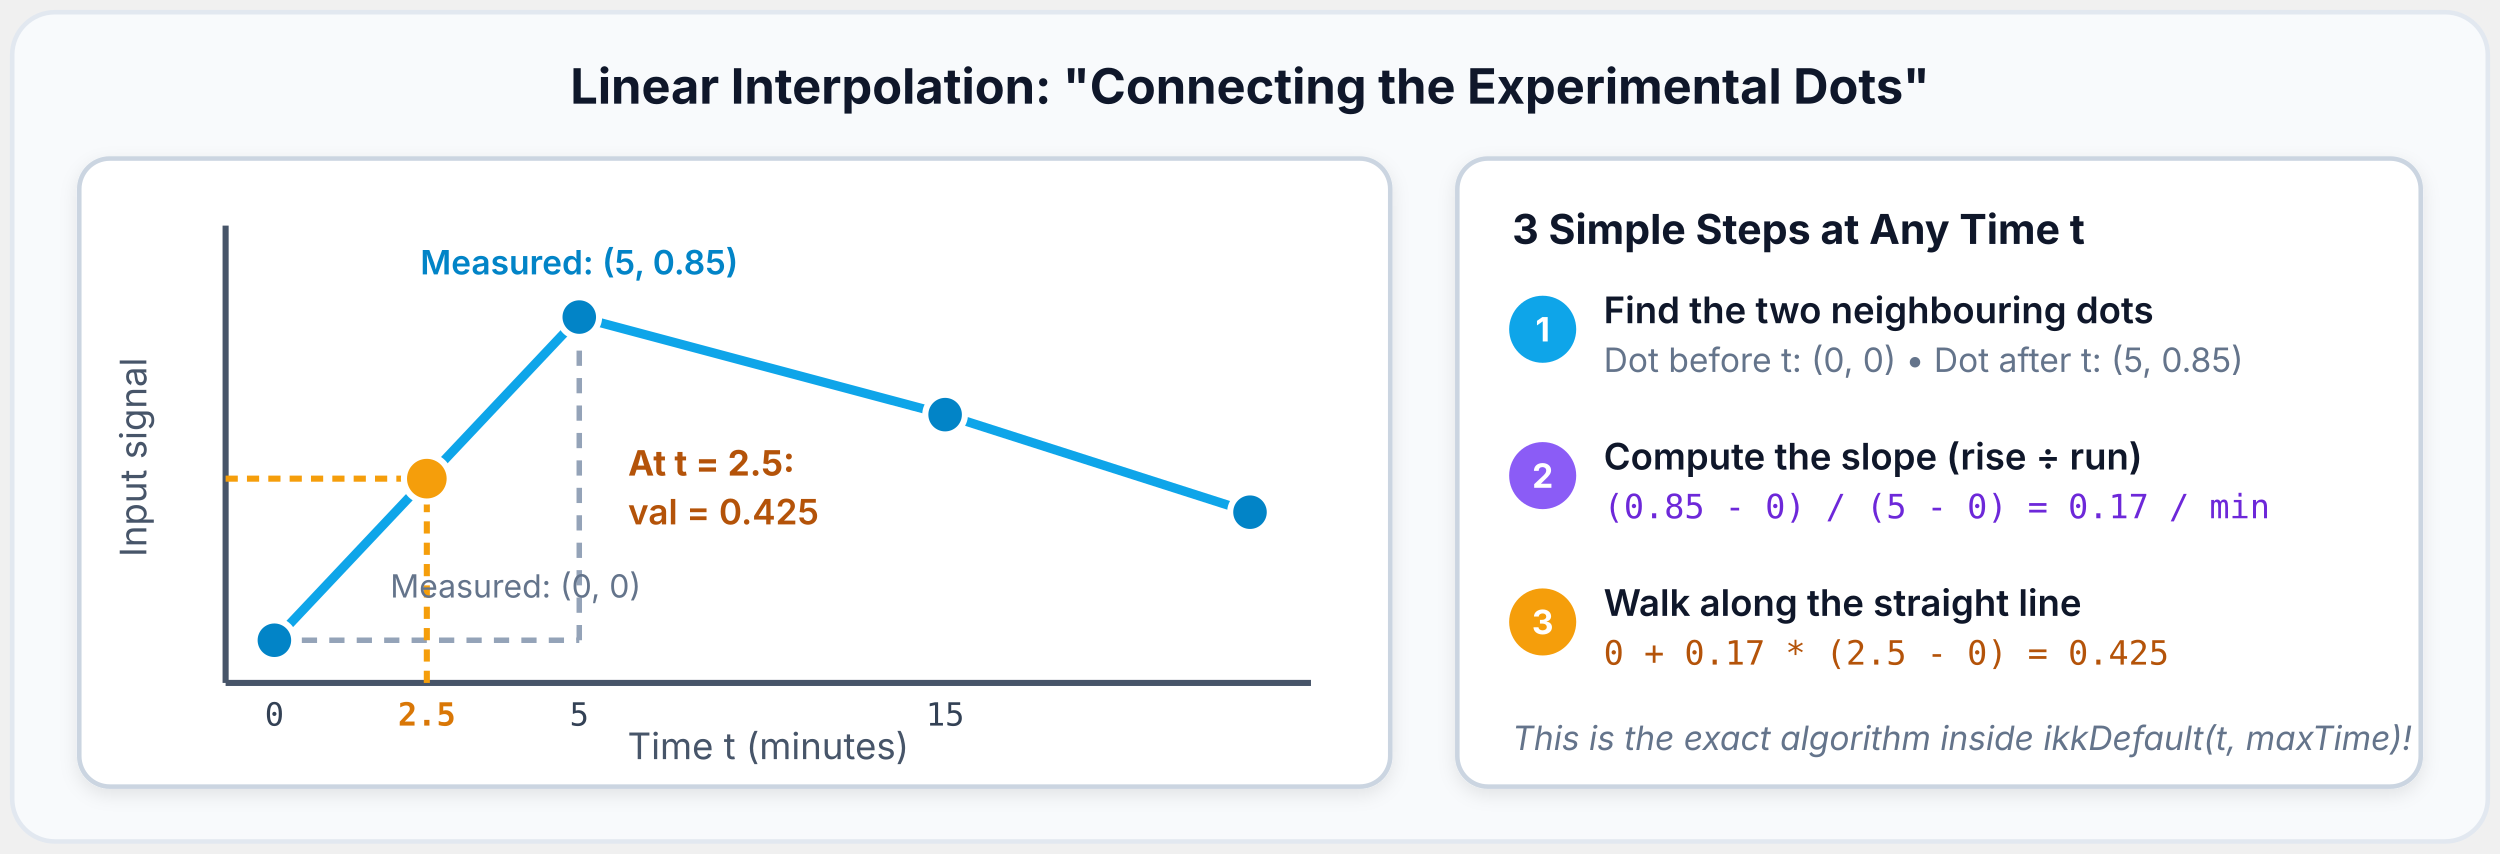
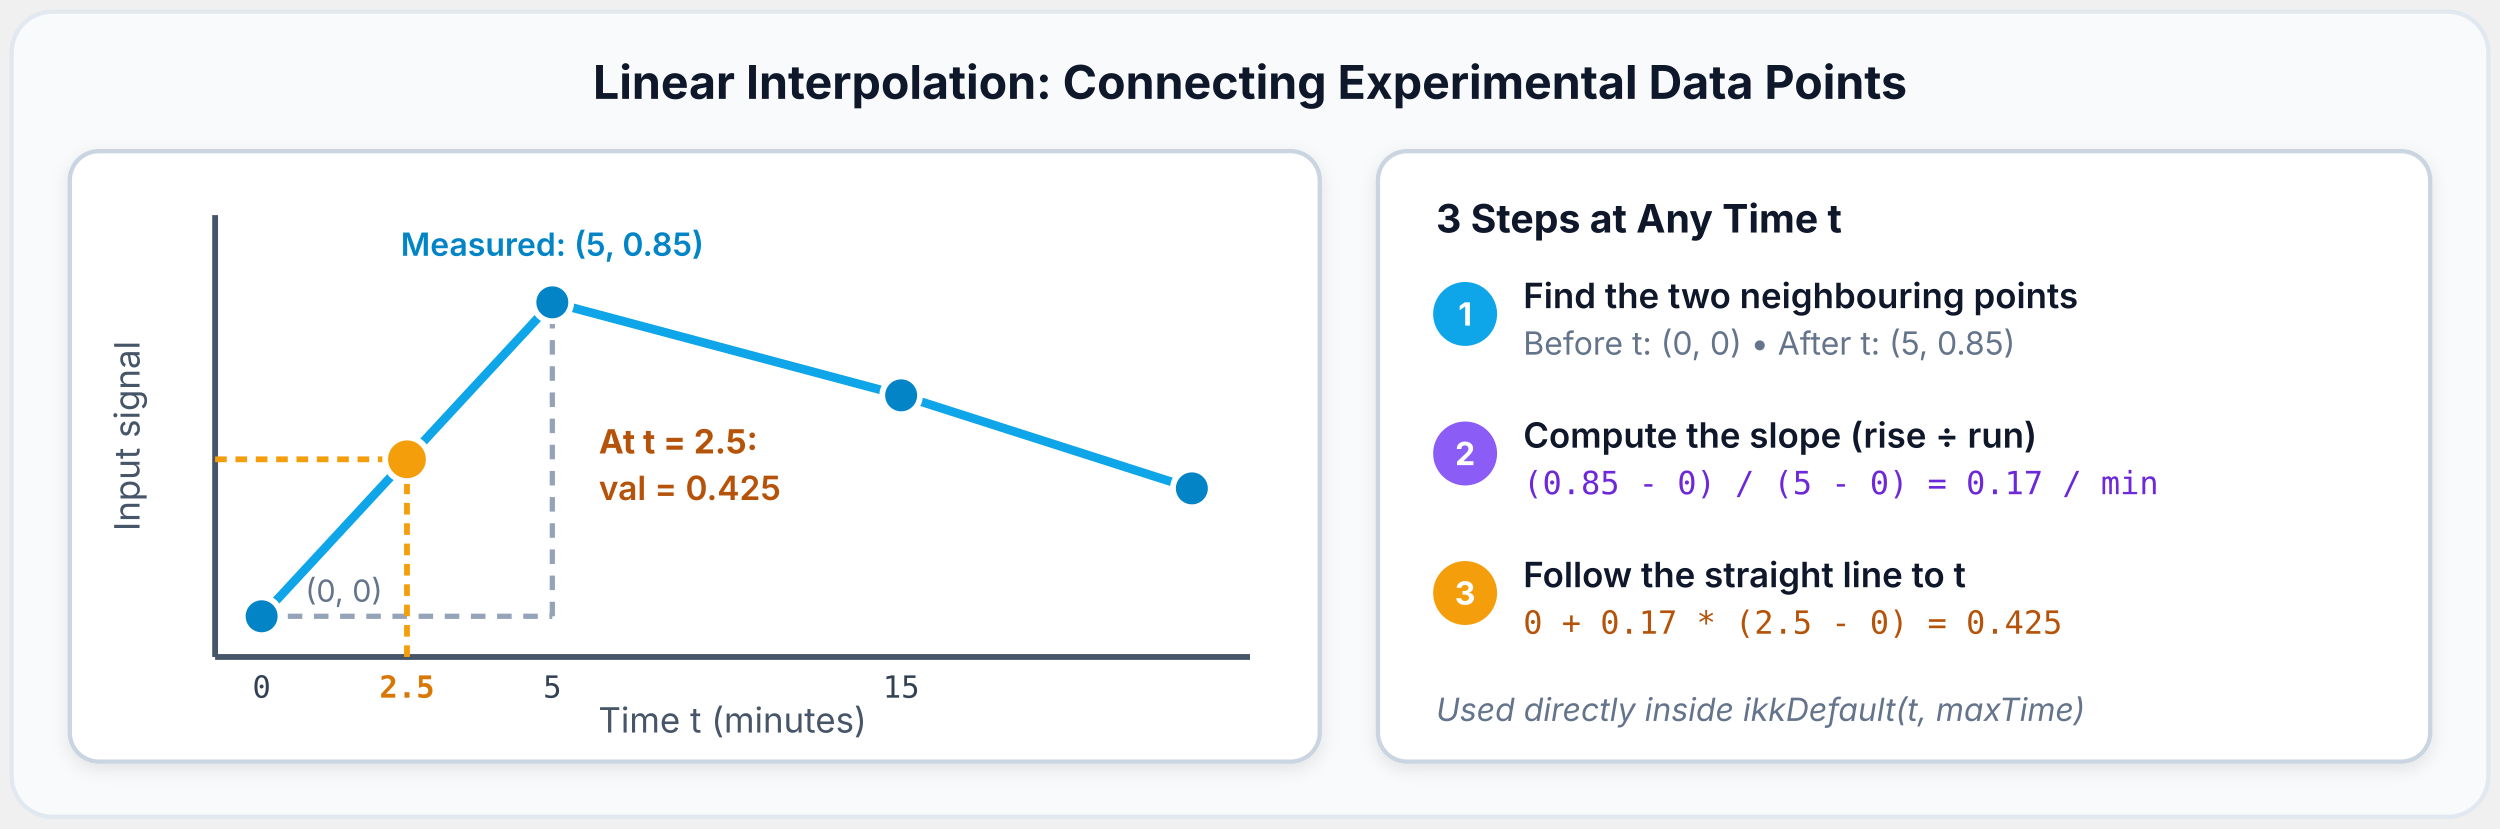
- <svg xmlns="http://www.w3.org/2000/svg" viewBox="0 0 820 280" role="img" aria-label="Intuitive explanation of linear interpolation between two measured timepoints">
+ <svg xmlns="http://www.w3.org/2000/svg" viewBox="0 0 860 285" role="img" aria-label="Intuitive explanation of linear interpolation between two measured timepoints">
  <defs>
    <filter id="sh-li" x="-8%" y="-8%" width="116%" height="124%">
      <feDropShadow dx="0" dy="2" stdDeviation="3" flood-color="#0f172a" flood-opacity="0.09" />
    </filter>
  </defs>
-   <rect x="4" y="4" width="812" height="272" rx="14" fill="#f8fafc" stroke="#e2e8f0" stroke-width="1.5" />
-   <text x="410" y="34" text-anchor="middle" font-family="system-ui, -apple-system, sans-serif" font-size="16" font-weight="700" fill="#0f172a">Linear Interpolation: "Connecting the Experimental Dots"</text>
+   <rect x="4" y="4" width="852" height="277" rx="14" fill="#f8fafc" stroke="#e2e8f0" stroke-width="1.5" />
+   <text x="430" y="34" text-anchor="middle" font-family="system-ui, -apple-system, sans-serif" font-size="16" font-weight="700" fill="#0f172a">Linear Interpolation: Connecting Experimental Data Points</text>
  <g filter="url(#sh-li)">
-     <rect x="26" y="52" width="430" height="206" rx="10" fill="#ffffff" stroke="#cbd5e1" stroke-width="1.5" />
+     <rect x="24" y="52" width="430" height="210" rx="10" fill="#ffffff" stroke="#cbd5e1" stroke-width="1.5" />
  </g>
-   <line x1="74" y1="224" x2="430" y2="224" stroke="#475569" stroke-width="2" />
-   <line x1="74" y1="224" x2="74" y2="74" stroke="#475569" stroke-width="2" />
-   <text x="252" y="249" text-anchor="middle" font-family="system-ui, -apple-system, sans-serif" font-size="12" fill="#475569">Time t (minutes)</text>
+   <line x1="74" y1="226" x2="430" y2="226" stroke="#475569" stroke-width="2" />
+   <line x1="74" y1="226" x2="74" y2="74" stroke="#475569" stroke-width="2" />
+   <text x="252" y="252" text-anchor="middle" font-family="system-ui, -apple-system, sans-serif" font-size="12" fill="#475569">Time t (minutes)</text>
  <text x="48" y="150" text-anchor="middle" transform="rotate(-90 48 150)" font-family="system-ui, -apple-system, sans-serif" font-size="12" fill="#475569">Input signal</text>
-   <polyline points="90,210 190,104 310,136 410,168" fill="none" stroke="#0ea5e9" stroke-width="3" />
-   <line x1="90" y1="210" x2="190" y2="210" stroke="#94a3b8" stroke-width="1.8" stroke-dasharray="5,4" />
-   <line x1="190" y1="210" x2="190" y2="104" stroke="#94a3b8" stroke-width="1.8" stroke-dasharray="5,4" />
-   <line x1="140" y1="224" x2="140" y2="157" stroke="#f59e0b" stroke-width="2" stroke-dasharray="4,3" />
-   <line x1="74" y1="157" x2="140" y2="157" stroke="#f59e0b" stroke-width="2" stroke-dasharray="4,3" />
-   <circle cx="90" cy="210" r="6.5" fill="#0284c7" stroke="#ffffff" stroke-width="2" />
+   <polyline points="90,212 190,104 310,136 410,168" fill="none" stroke="#0ea5e9" stroke-width="3" />
+   <line x1="90" y1="212" x2="190" y2="212" stroke="#94a3b8" stroke-width="1.8" stroke-dasharray="5,4" />
+   <line x1="190" y1="212" x2="190" y2="104" stroke="#94a3b8" stroke-width="1.8" stroke-dasharray="5,4" />
+   <line x1="140" y1="226" x2="140" y2="158" stroke="#f59e0b" stroke-width="2" stroke-dasharray="4,3" />
+   <line x1="74" y1="158" x2="140" y2="158" stroke="#f59e0b" stroke-width="2" stroke-dasharray="4,3" />
+   <circle cx="90" cy="212" r="6.5" fill="#0284c7" stroke="#ffffff" stroke-width="2" />
  <circle cx="190" cy="104" r="6.5" fill="#0284c7" stroke="#ffffff" stroke-width="2" />
  <circle cx="310" cy="136" r="6.5" fill="#0284c7" stroke="#ffffff" stroke-width="2" />
  <circle cx="410" cy="168" r="6.5" fill="#0284c7" stroke="#ffffff" stroke-width="2" />
-   <circle cx="140" cy="157" r="7.5" fill="#f59e0b" stroke="#ffffff" stroke-width="2" />
-   <text x="90" y="238" text-anchor="middle" font-family="ui-monospace, SFMono-Regular, monospace" font-size="10.5" fill="#334155">0</text>
-   <text x="140" y="238" text-anchor="middle" font-family="ui-monospace, SFMono-Regular, monospace" font-size="10.5" font-weight="700" fill="#d97706">2.5</text>
-   <text x="190" y="238" text-anchor="middle" font-family="ui-monospace, SFMono-Regular, monospace" font-size="10.5" fill="#334155">5</text>
-   <text x="310" y="238" text-anchor="middle" font-family="ui-monospace, SFMono-Regular, monospace" font-size="10.5" fill="#334155">15</text>
-   <text x="190" y="90" text-anchor="middle" font-family="system-ui, -apple-system, sans-serif" font-size="11" font-weight="600" fill="#0284c7">Measured: (5, 0.85)</text>
-   <text x="128" y="196" font-family="system-ui, -apple-system, sans-serif" font-size="10.5" fill="#64748b">Measured: (0, 0)</text>
+   <circle cx="140" cy="158" r="7.5" fill="#f59e0b" stroke="#ffffff" stroke-width="2" />
+   <text x="90" y="240" text-anchor="middle" font-family="ui-monospace, SFMono-Regular, monospace" font-size="10.5" fill="#334155">0</text>
+   <text x="140" y="240" text-anchor="middle" font-family="ui-monospace, SFMono-Regular, monospace" font-size="10.5" font-weight="700" fill="#d97706">2.5</text>
+   <text x="190" y="240" text-anchor="middle" font-family="ui-monospace, SFMono-Regular, monospace" font-size="10.5" fill="#334155">5</text>
+   <text x="310" y="240" text-anchor="middle" font-family="ui-monospace, SFMono-Regular, monospace" font-size="10.5" fill="#334155">15</text>
+   <text x="190" y="88" text-anchor="middle" font-family="system-ui, -apple-system, sans-serif" font-size="11" font-weight="600" fill="#0284c7">Measured: (5, 0.85)</text>
+   <text x="105" y="207" font-family="system-ui, -apple-system, sans-serif" font-size="10.5" fill="#64748b">(0, 0)</text>
  <text x="206" y="156" font-family="system-ui, -apple-system, sans-serif" font-size="11.5" font-weight="700" fill="#b45309">At t = 2.5:</text>
  <text x="206" y="172" font-family="system-ui, -apple-system, sans-serif" font-size="11.5" font-weight="600" fill="#b45309">val = 0.425</text>
  <g filter="url(#sh-li)">
-     <rect x="478" y="52" width="316" height="206" rx="10" fill="#ffffff" stroke="#cbd5e1" stroke-width="1.5" />
+     <rect x="474" y="52" width="362" height="210" rx="10" fill="#ffffff" stroke="#cbd5e1" stroke-width="1.5" />
  </g>
-   <text x="496" y="80" font-family="system-ui, -apple-system, sans-serif" font-size="13.5" font-weight="700" fill="#0f172a">3 Simple Steps at Any Time t</text>
-   <circle cx="506" cy="108" r="11" fill="#0ea5e9" />
-   <text x="506" y="112" text-anchor="middle" font-family="system-ui, -apple-system, sans-serif" font-size="11" font-weight="700" fill="#ffffff">1</text>
-   <text x="526" y="106" font-family="system-ui, -apple-system, sans-serif" font-size="12" font-weight="600" fill="#0f172a">Find the two neighbouring dots</text>
-   <text x="526" y="122" font-family="system-ui, -apple-system, sans-serif" font-size="11" fill="#64748b">Dot before t: (0, 0)  •  Dot after t: (5, 0.85)</text>
-   <circle cx="506" cy="156" r="11" fill="#8b5cf6" />
-   <text x="506" y="160" text-anchor="middle" font-family="system-ui, -apple-system, sans-serif" font-size="11" font-weight="700" fill="#ffffff">2</text>
-   <text x="526" y="154" font-family="system-ui, -apple-system, sans-serif" font-size="12" font-weight="600" fill="#0f172a">Compute the slope (rise ÷ run)</text>
-   <text x="526" y="170" font-family="ui-monospace, SFMono-Regular, monospace" font-size="11" fill="#6d28d9">(0.85 - 0) / (5 - 0) = 0.17 / min</text>
-   <circle cx="506" cy="204" r="11" fill="#f59e0b" />
-   <text x="506" y="208" text-anchor="middle" font-family="system-ui, -apple-system, sans-serif" font-size="11" font-weight="700" fill="#ffffff">3</text>
-   <text x="526" y="202" font-family="system-ui, -apple-system, sans-serif" font-size="12" font-weight="600" fill="#0f172a">Walk along the straight line</text>
-   <text x="526" y="218" font-family="ui-monospace, SFMono-Regular, monospace" font-size="11" fill="#b45309">0 + 0.17 * (2.5 - 0) = 0.425</text>
-   <text x="496" y="246" font-family="system-ui, -apple-system, sans-serif" font-size="11" font-style="italic" fill="#64748b">This is the exact algorithm inside ikkDefault(t, maxTime)!</text>
+   <text x="494" y="80" font-family="system-ui, -apple-system, sans-serif" font-size="13.5" font-weight="700" fill="#0f172a">3 Steps at Any Time t</text>
+   <circle cx="504" cy="108" r="11" fill="#0ea5e9" />
+   <text x="504" y="112" text-anchor="middle" font-family="system-ui, -apple-system, sans-serif" font-size="11" font-weight="700" fill="#ffffff">1</text>
+   <text x="524" y="106" font-family="system-ui, -apple-system, sans-serif" font-size="12" font-weight="600" fill="#0f172a">Find the two neighbouring points</text>
+   <text x="524" y="122" font-family="system-ui, -apple-system, sans-serif" font-size="11" fill="#64748b">Before t: (0, 0)  •  After t: (5, 0.85)</text>
+   <circle cx="504" cy="156" r="11" fill="#8b5cf6" />
+   <text x="504" y="160" text-anchor="middle" font-family="system-ui, -apple-system, sans-serif" font-size="11" font-weight="700" fill="#ffffff">2</text>
+   <text x="524" y="154" font-family="system-ui, -apple-system, sans-serif" font-size="12" font-weight="600" fill="#0f172a">Compute the slope (rise ÷ run)</text>
+   <text x="524" y="170" font-family="ui-monospace, SFMono-Regular, monospace" font-size="11" fill="#6d28d9">(0.85 - 0) / (5 - 0) = 0.17 / min</text>
+   <circle cx="504" cy="204" r="11" fill="#f59e0b" />
+   <text x="504" y="208" text-anchor="middle" font-family="system-ui, -apple-system, sans-serif" font-size="11" font-weight="700" fill="#ffffff">3</text>
+   <text x="524" y="202" font-family="system-ui, -apple-system, sans-serif" font-size="12" font-weight="600" fill="#0f172a">Follow the straight line to t</text>
+   <text x="524" y="218" font-family="ui-monospace, SFMono-Regular, monospace" font-size="11" fill="#b45309">0 + 0.17 * (2.5 - 0) = 0.425</text>
+   <text x="494" y="248" font-family="system-ui, -apple-system, sans-serif" font-size="11" font-style="italic" fill="#64748b">Used directly inside ikkDefault(t, maxTime)</text>
</svg>
